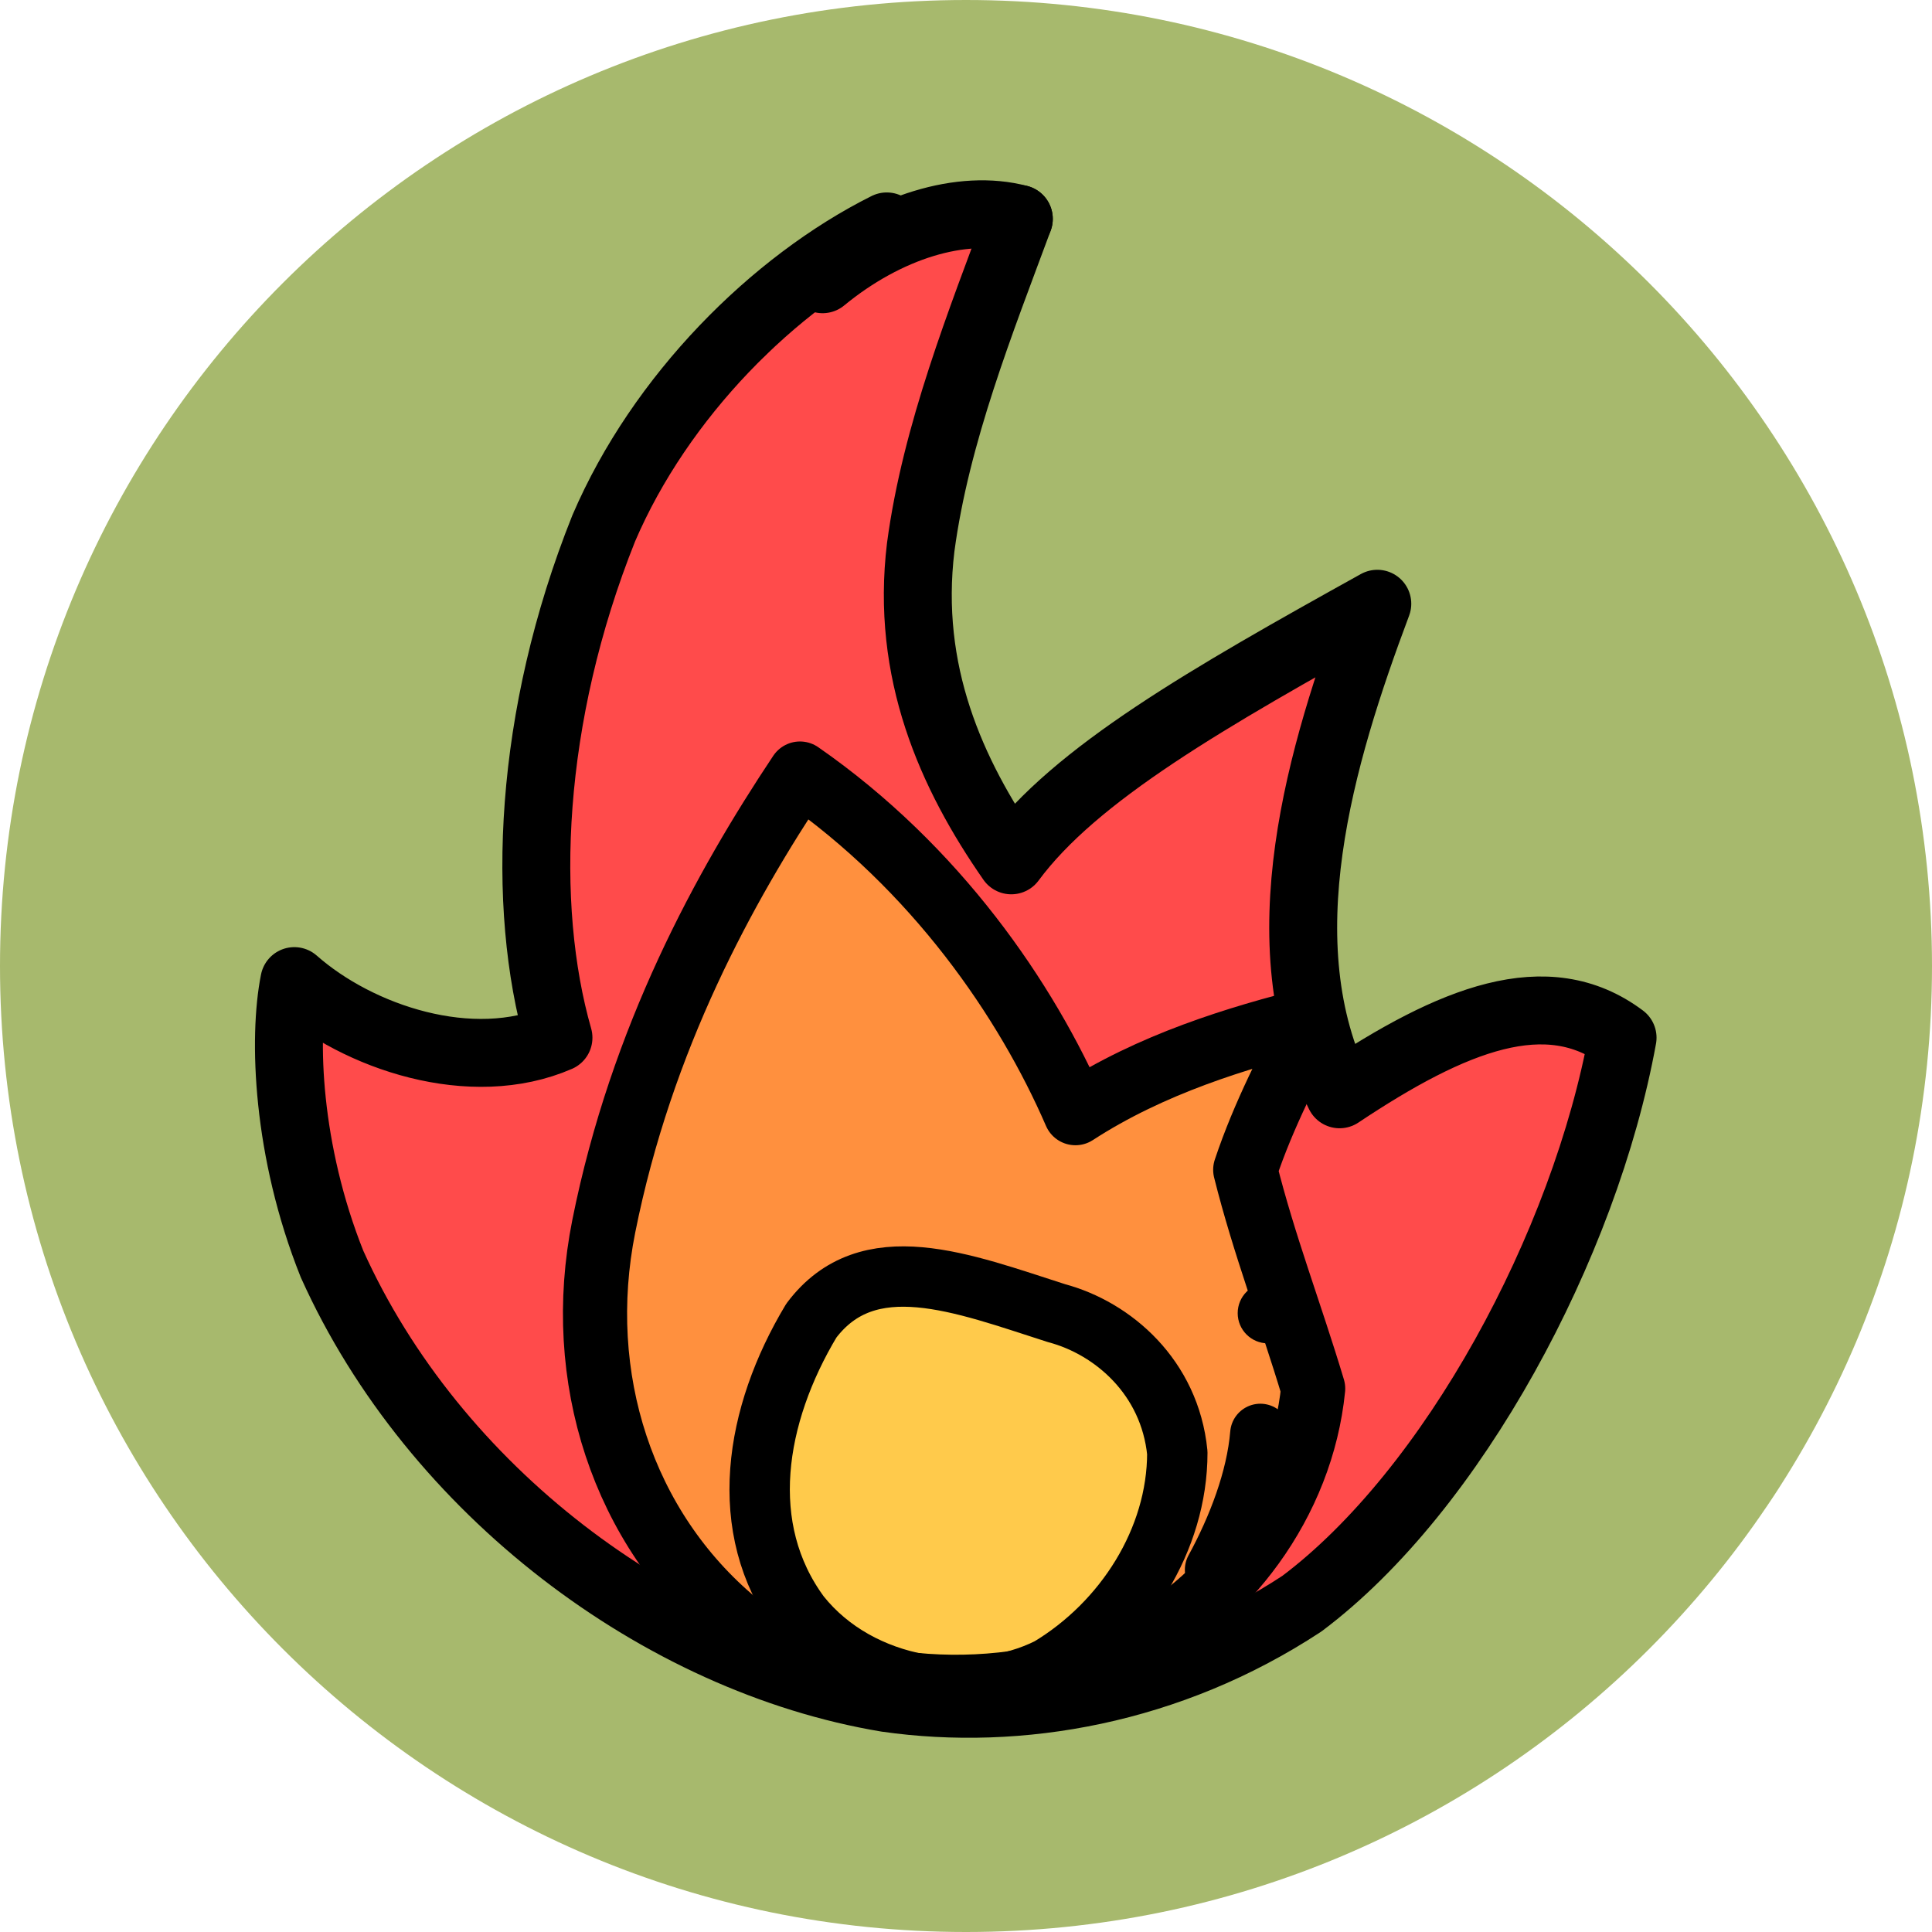
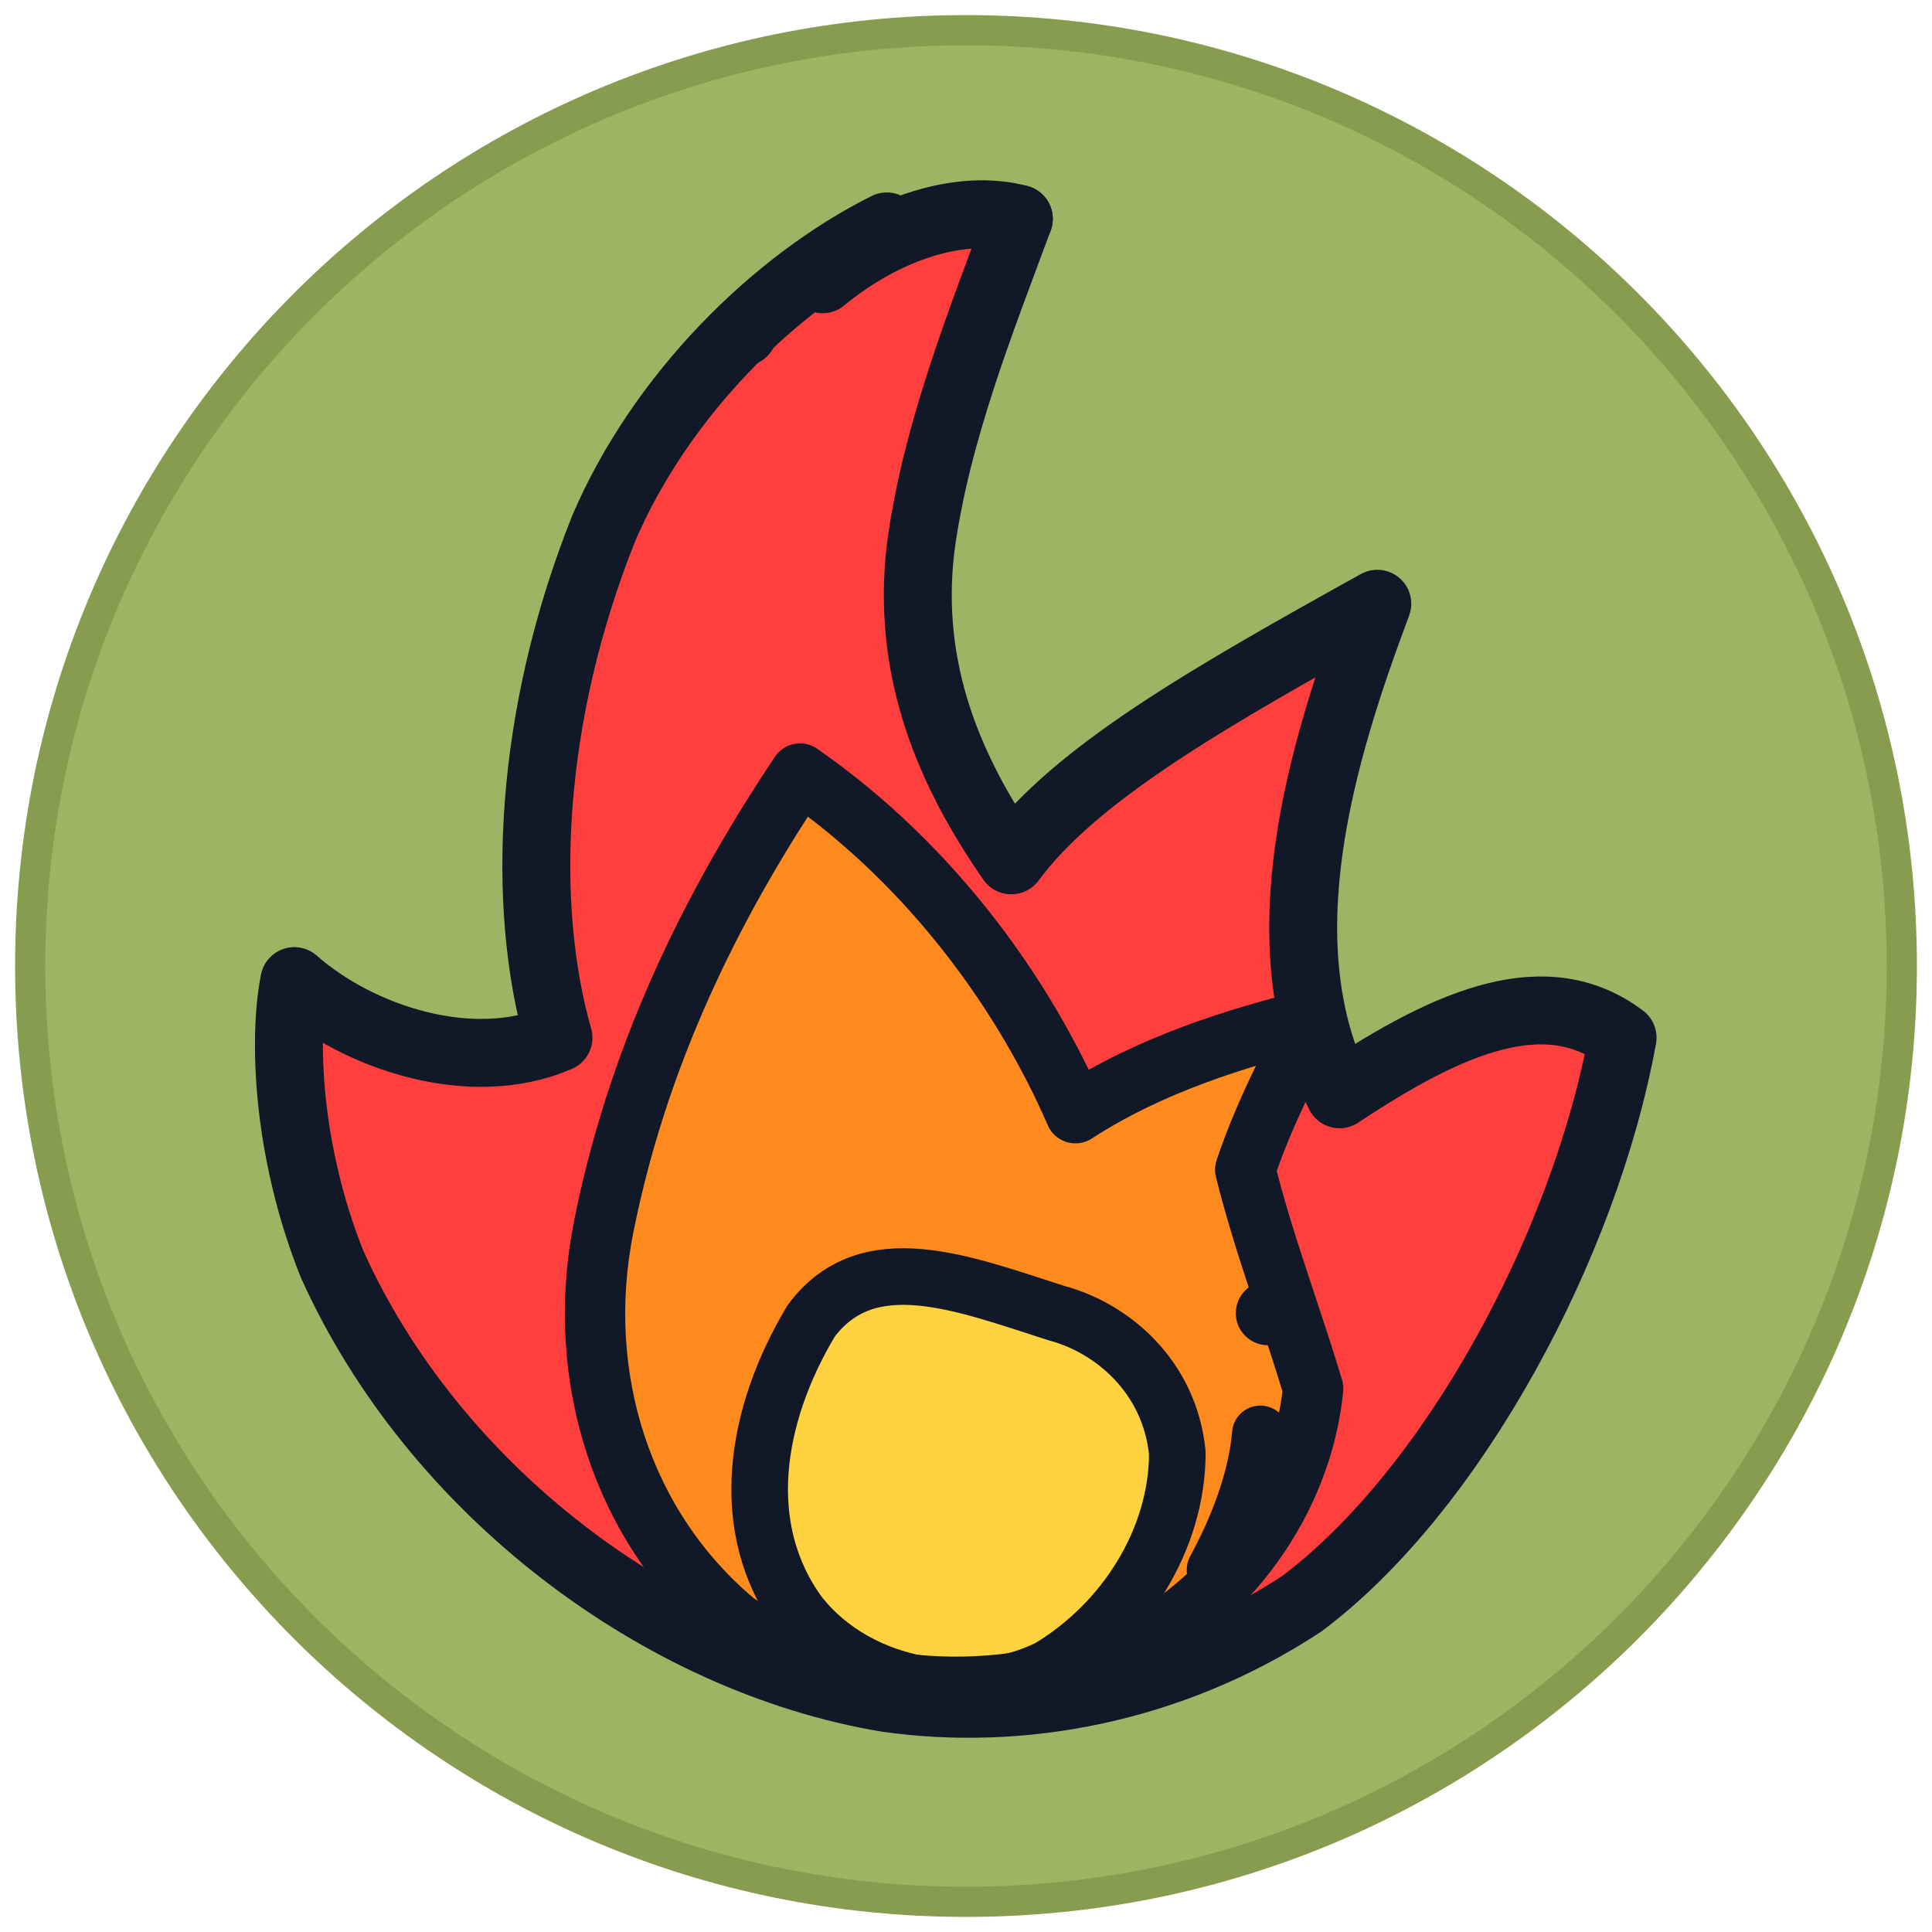
<svg xmlns="http://www.w3.org/2000/svg" viewBox="0 0 512 512" width="512" height="512" fill="none">
-   <circle cx="256" cy="256" r="256" fill="#A7B96D" />
-   <path d="M 270 58        C 260 85, 248 115, 244 145        C 240 178, 252 205, 268 228        C 285 205, 320 185, 365 160        C 350 200, 335 250, 355 290        C 385 270, 410 260, 430 275        C 420 330, 385 395, 345 425        C 310 448, 270 455, 235 450        C 175 440, 115 395, 88 335        C 76 305, 75 275, 78 260        C 95 275, 125 285, 148 275        C 138 240, 140 190, 160 140        C 175 105, 205 75, 235 60        C 250 54, 265 54, 270 58 Z" fill="#FF4B4B" />
-   <path d="M 212 205        C 192 235, 170 275, 160 325        C 152 365, 165 405, 195 430        C 225 450, 265 452, 298 438        C 325 425, 345 398, 348 368        C 342 348, 335 330, 330 310        C 335 295, 342 282, 348 270        C 328 275, 305 282, 285 295        C 272 265, 248 230, 212 205 Z" fill="#FF903E" />
-   <path d="M 215 350        C 200 375, 195 405, 212 428        C 228 448, 258 452, 278 442        C 298 430, 312 408, 312 385        C 310 365, 295 352, 280 348        C 255 340, 230 330, 215 350 Z" fill="#FFCA4B" />
-   <path d="M 270 58        C 260 85, 248 115, 244 145        C 240 178, 252 205, 268 228        C 285 205, 320 185, 365 160        C 350 200, 335 250, 355 290        C 385 270, 410 260, 430 275        C 420 330, 385 395, 345 425        C 310 448, 270 455, 235 450        C 175 440, 115 395, 88 335        C 76 305, 75 275, 78 260        C 95 275, 125 285, 148 275        C 138 240, 140 190, 160 140        C 175 105, 205 75, 235 60" stroke="#000000" stroke-width="18" stroke-linecap="round" stroke-linejoin="round" fill="none" />
-   <path d="M 218 74 C 235 60, 255 54, 270 58" stroke="#000000" stroke-width="18" stroke-linecap="round" fill="none" />
-   <circle cx="197" cy="88" r="8.5" fill="#000000" />
-   <path d="M 212 205        C 192 235, 170 275, 160 325        C 152 365, 165 405, 195 430        C 225 450, 265 452, 298 438        C 325 425, 345 398, 348 368        C 342 348, 335 330, 330 310        C 335 295, 342 282, 348 270        C 328 275, 305 282, 285 295        C 272 265, 248 230, 212 205 Z" stroke="#000000" stroke-width="17" stroke-linecap="round" stroke-linejoin="round" fill="none" />
-   <path d="M 215 350        C 200 375, 195 405, 212 428        C 228 448, 258 452, 278 442        C 298 430, 312 408, 312 385        C 310 365, 295 352, 280 348        C 255 340, 230 330, 215 350 Z" stroke="#000000" stroke-width="16" stroke-linecap="round" stroke-linejoin="round" fill="none" />
-   <circle cx="336" cy="348" r="8" fill="#000000" />
-   <path d="M 334 380 C 333 392, 328 405, 322 416" stroke="#000000" stroke-width="16" stroke-linecap="round" fill="none" />
+   <circle cx="256" cy="256" r="248" fill="#9FB365" stroke="#879C4E" stroke-width="8" />
+   <path d="M 270 58        C 260 85, 248 115, 244 145        C 240 178, 252 205, 268 228        C 285 205, 320 185, 365 160        C 350 200, 335 250, 355 290        C 385 270, 410 260, 430 275        C 420 330, 385 395, 345 425        C 310 448, 270 455, 235 450        C 175 440, 115 395, 88 335        C 76 305, 75 275, 78 260        C 95 275, 125 285, 148 275        C 138 240, 140 190, 160 140        C 175 105, 205 75, 235 60        C 250 54, 265 54, 270 58 Z" fill="#FF3E3E" />
+   <path d="M 212 205        C 192 235, 170 275, 160 325        C 152 365, 165 405, 195 430        C 225 450, 265 452, 298 438        C 325 425, 345 398, 348 368        C 342 348, 335 330, 330 310        C 335 295, 342 282, 348 270        C 328 275, 305 282, 285 295        C 272 265, 248 230, 212 205 Z" fill="#FF8A1E" />
+   <path d="M 215 350        C 200 375, 195 405, 212 428        C 228 448, 258 452, 278 442        C 298 430, 312 408, 312 385        C 310 365, 295 352, 280 348        C 255 340, 230 330, 215 350 Z" fill="#FFD23F" />
+   <path d="M 270 58        C 260 85, 248 115, 244 145        C 240 178, 252 205, 268 228        C 285 205, 320 185, 365 160        C 350 200, 335 250, 355 290        C 385 270, 410 260, 430 275        C 420 330, 385 395, 345 425        C 310 448, 270 455, 235 450        C 175 440, 115 395, 88 335        C 76 305, 75 275, 78 260        C 95 275, 125 285, 148 275        C 138 240, 140 190, 160 140        C 175 105, 205 75, 235 60" stroke="#111827" stroke-width="18" stroke-linecap="round" stroke-linejoin="round" fill="none" />
+   <path d="M 218 74 C 235 60, 255 54, 270 58" stroke="#111827" stroke-width="18" stroke-linecap="round" fill="none" />
+   <circle cx="197" cy="88" r="9" fill="#111827" />
+   <path d="M 212 205        C 192 235, 170 275, 160 325        C 152 365, 165 405, 195 430        C 225 450, 265 452, 298 438        C 325 425, 345 398, 348 368        C 342 348, 335 330, 330 310        C 335 295, 342 282, 348 270        C 328 275, 305 282, 285 295        C 272 265, 248 230, 212 205 Z" stroke="#111827" stroke-width="16" stroke-linecap="round" stroke-linejoin="round" fill="none" />
+   <path d="M 215 350        C 200 375, 195 405, 212 428        C 228 448, 258 452, 278 442        C 298 430, 312 408, 312 385        C 310 365, 295 352, 280 348        C 255 340, 230 330, 215 350 Z" stroke="#111827" stroke-width="15" stroke-linecap="round" stroke-linejoin="round" fill="none" />
+   <circle cx="336" cy="348" r="8.5" fill="#111827" />
+   <path d="M 334 380 C 333 392, 328 405, 322 416" stroke="#111827" stroke-width="15" stroke-linecap="round" fill="none" />
</svg>
